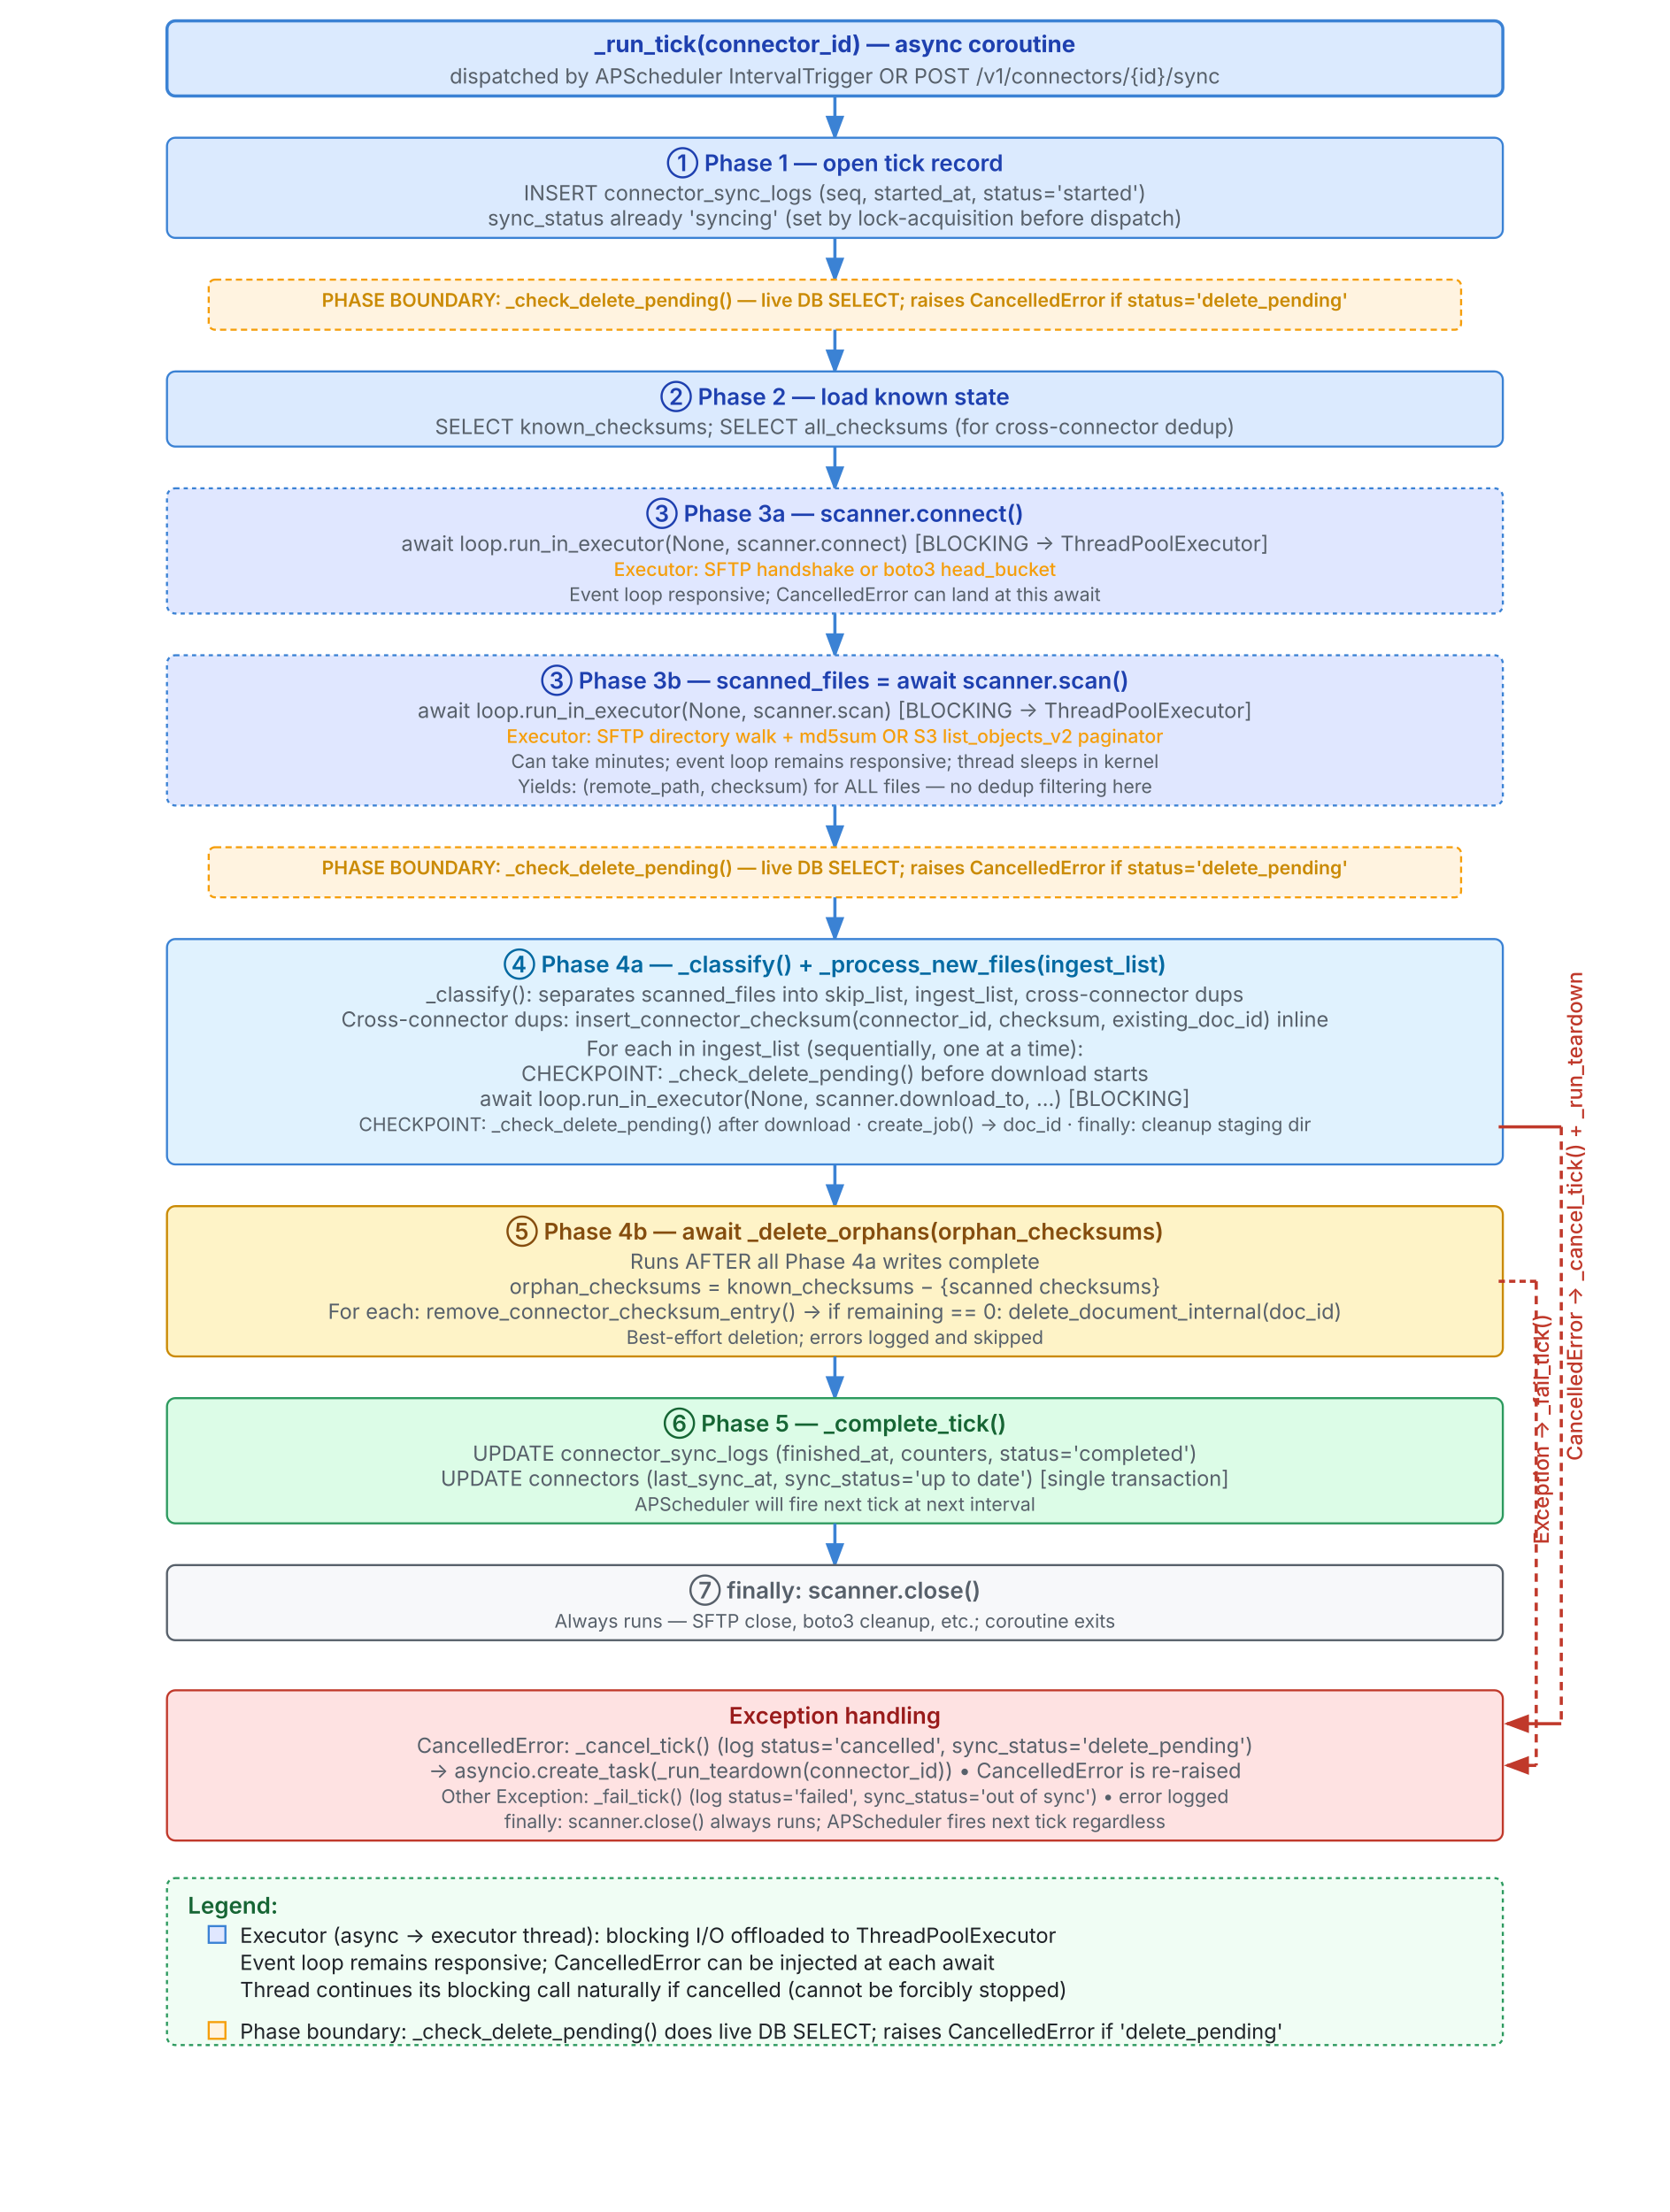
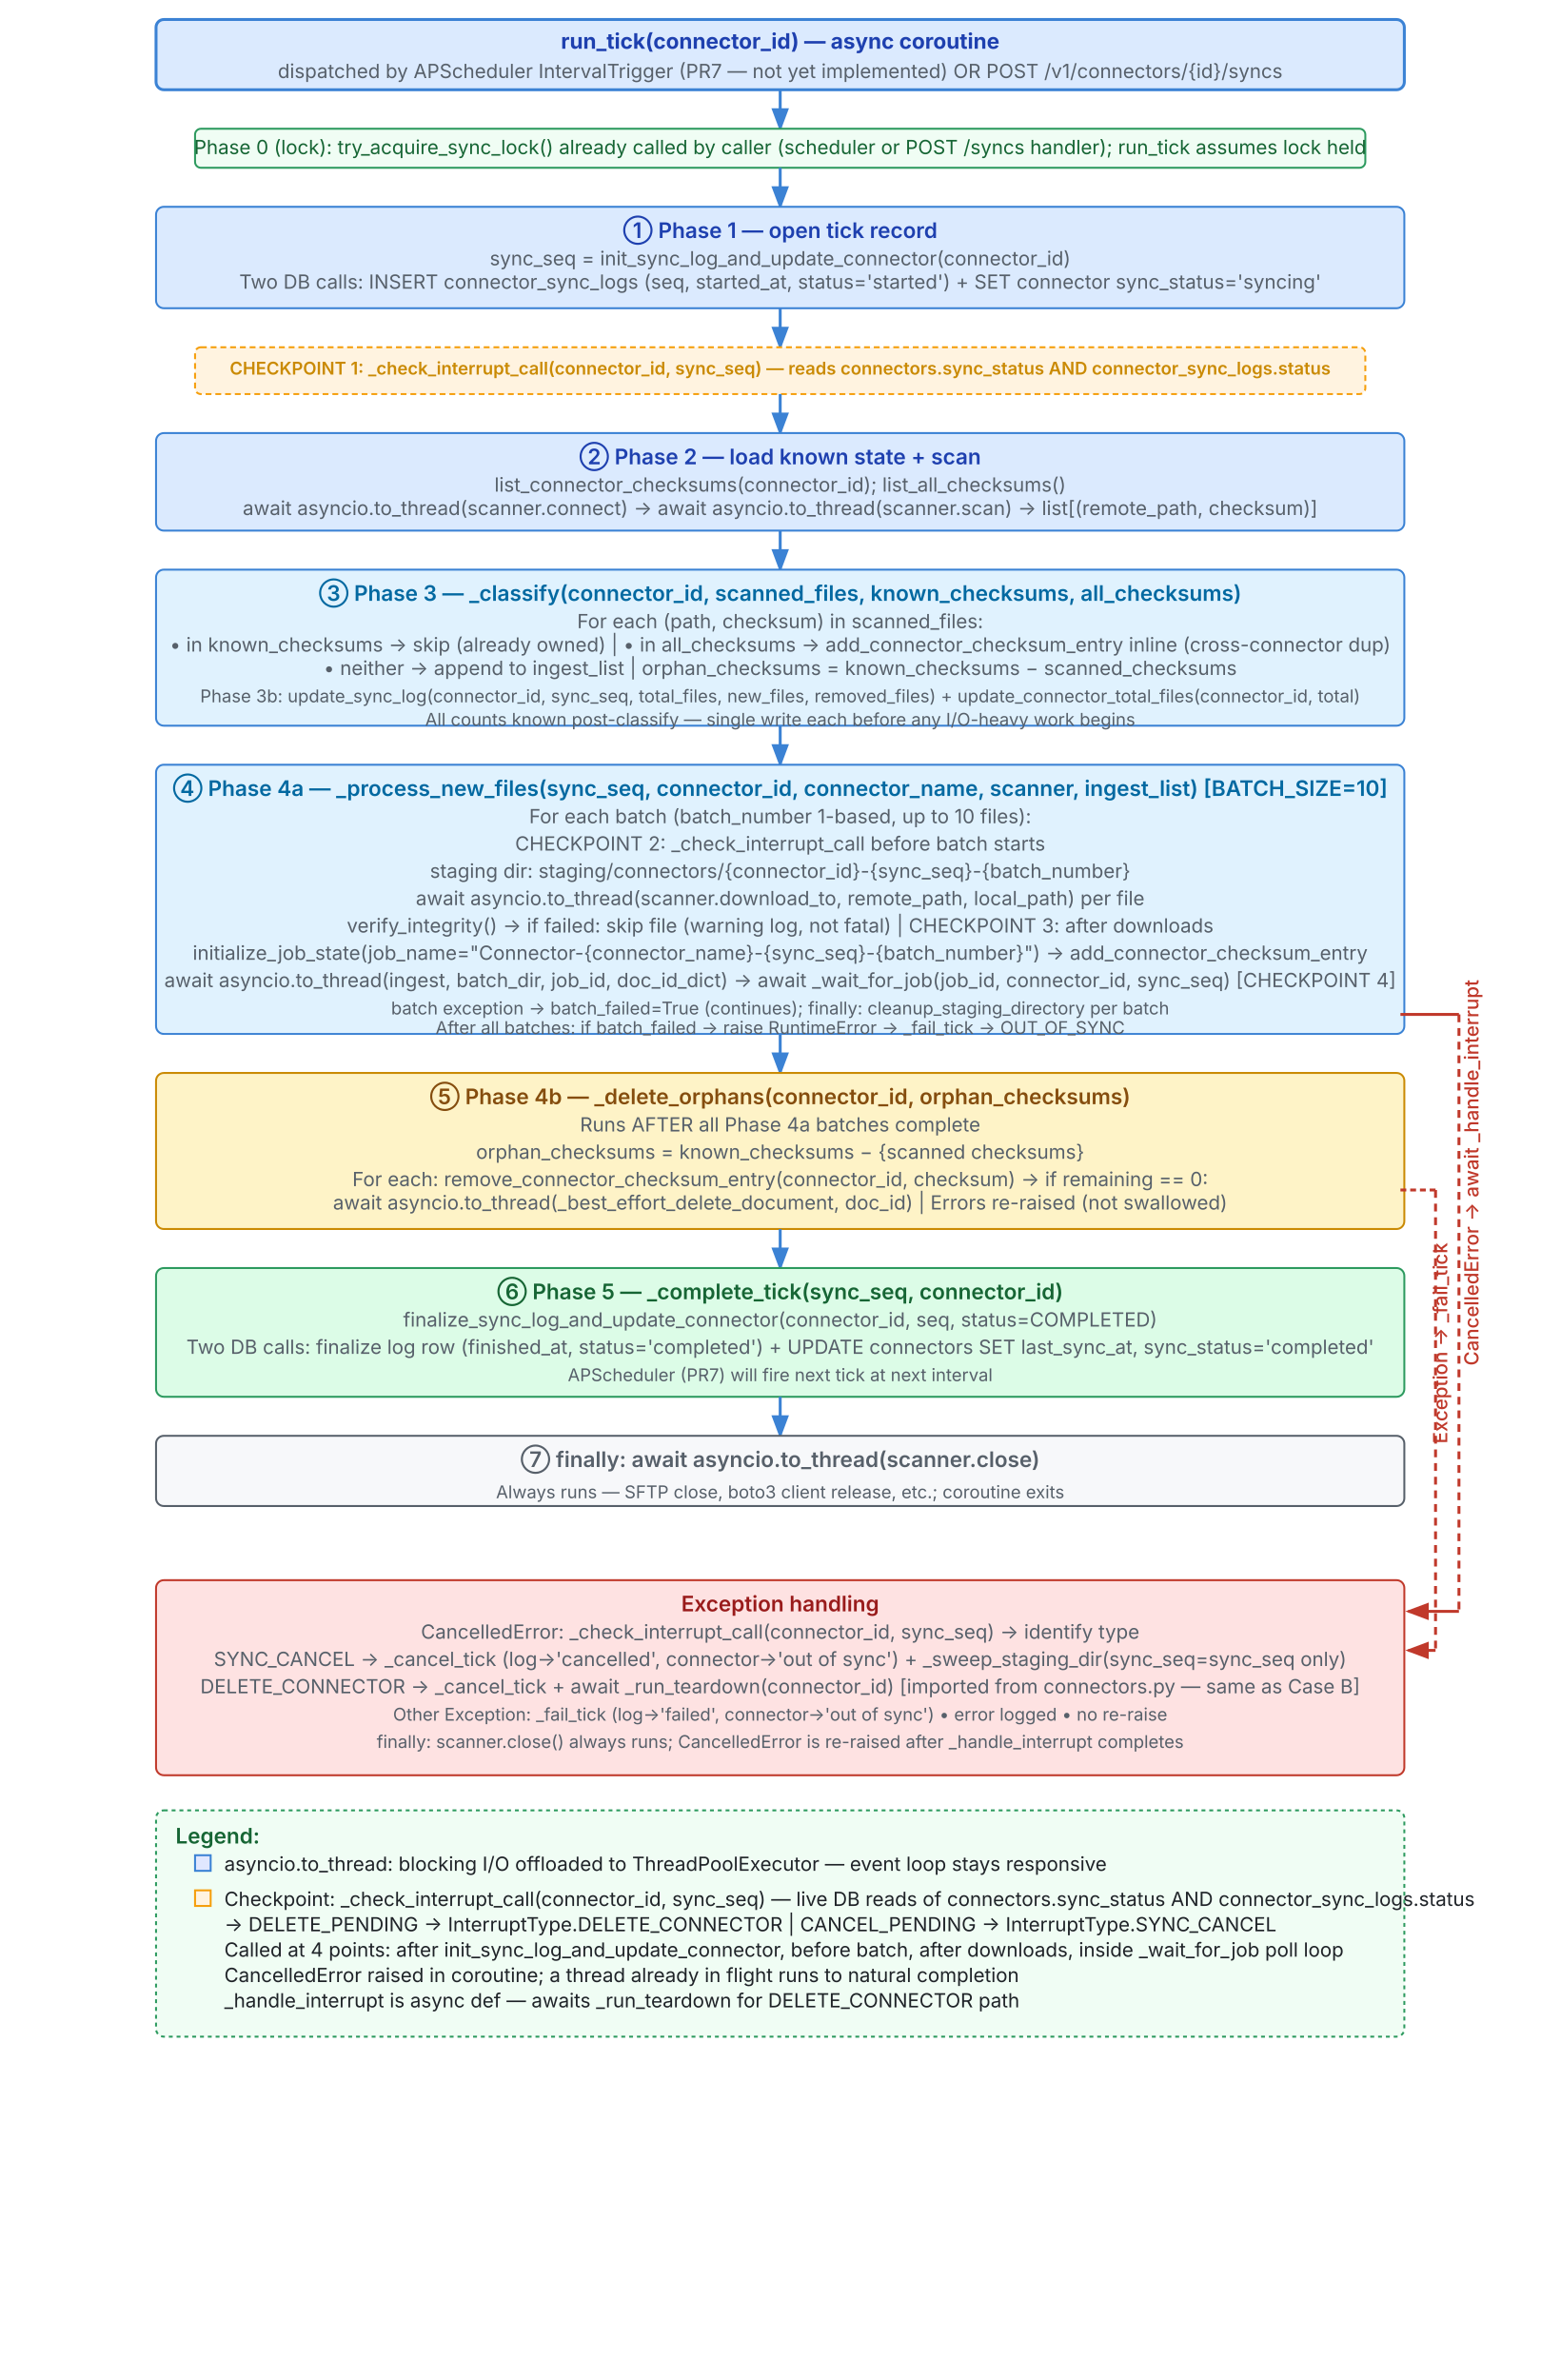
- <svg xmlns="http://www.w3.org/2000/svg" viewBox="0 0 800 1060" width="800" height="1060" font-family="-apple-system, Segoe UI, system-ui, sans-serif" font-size="11">
+ <svg xmlns="http://www.w3.org/2000/svg" viewBox="0 0 800 1220" width="800" height="1220" font-family="-apple-system, Segoe UI, system-ui, sans-serif" font-size="11">
  <defs>
    <marker id="sw-arr" markerWidth="8" markerHeight="8" refX="7" refY="3" orient="auto">
      <path d="M0,0 L0,6 L8,3 z" fill="#3b82d4" />
    </marker>
    <marker id="sw-arrg" markerWidth="8" markerHeight="8" refX="7" refY="3" orient="auto">
      <path d="M0,0 L0,6 L8,3 z" fill="#2d9a5f" />
    </marker>
    <marker id="sw-arrr" markerWidth="8" markerHeight="8" refX="7" refY="3" orient="auto">
      <path d="M0,0 L0,6 L8,3 z" fill="#c0392b" />
    </marker>
    <marker id="sw-arry" markerWidth="8" markerHeight="8" refX="7" refY="3" orient="auto">
      <path d="M0,0 L0,6 L8,3 z" fill="#f59e0b" />
    </marker>
  </defs>
  <rect x="80" y="10" width="640" height="36" rx="4" fill="#dbeafe" stroke="#3b82d4" stroke-width="1.5" />
-   <text x="400" y="25" text-anchor="middle" font-weight="700" fill="#1e40af">_run_tick(connector_id)  — async coroutine</text>
-   <text x="400" y="40" text-anchor="middle" font-size="10" fill="#57606a">dispatched by APScheduler IntervalTrigger  OR  POST /v1/connectors/{id}/sync</text>
+   <text x="400" y="25" text-anchor="middle" font-weight="700" fill="#1e40af">run_tick(connector_id)  — async coroutine</text>
+   <text x="400" y="40" text-anchor="middle" font-size="10" fill="#57606a">dispatched by APScheduler IntervalTrigger (PR7 — not yet implemented)  OR  POST /v1/connectors/{id}/syncs</text>
  <line x1="400" y1="46" x2="400" y2="66" stroke="#3b82d4" stroke-width="1.5" marker-end="url(#sw-arr)" />
-   <rect x="80" y="66" width="640" height="48" rx="4" fill="#dbeafe" stroke="#3b82d4" stroke-width="1" />
-   <text x="400" y="82" text-anchor="middle" fill="#1e40af" font-weight="600">① Phase 1 — open tick record</text>
-   <text x="400" y="96" text-anchor="middle" fill="#57606a" font-size="10">INSERT connector_sync_logs  (seq, started_at, status='started')</text>
-   <text x="400" y="108" text-anchor="middle" fill="#57606a" font-size="10">sync_status already 'syncing'  (set by lock-acquisition before dispatch)</text>
-   <line x1="400" y1="114" x2="400" y2="134" stroke="#3b82d4" stroke-width="1.5" marker-end="url(#sw-arr)" />
-   <rect x="100" y="134" width="600" height="24" rx="3" fill="#fff3e0" stroke="#f59e0b" stroke-width="1" stroke-dasharray="3,2" />
-   <text x="400" y="147" text-anchor="middle" fill="#ca8a04" font-size="9" font-weight="600">PHASE BOUNDARY: _check_delete_pending() — live DB SELECT; raises CancelledError if status='delete_pending'</text>
+   <rect x="100" y="66" width="600" height="20" rx="3" fill="#f0fdf4" stroke="#2d9a5f" stroke-width="1" />
+   <text x="400" y="79" text-anchor="middle" fill="#166534" font-size="10">Phase 0 (lock): try_acquire_sync_lock() already called by caller (scheduler or POST /syncs handler); run_tick assumes lock held</text>
+   <line x1="400" y1="86" x2="400" y2="106" stroke="#3b82d4" stroke-width="1.5" marker-end="url(#sw-arr)" />
+   <rect x="80" y="106" width="640" height="52" rx="4" fill="#dbeafe" stroke="#3b82d4" stroke-width="1" />
+   <text x="400" y="122" text-anchor="middle" fill="#1e40af" font-weight="600">① Phase 1 — open tick record</text>
+   <text x="400" y="136" text-anchor="middle" fill="#57606a" font-size="10">sync_seq = init_sync_log_and_update_connector(connector_id)</text>
+   <text x="400" y="148" text-anchor="middle" fill="#57606a" font-size="10">Two DB calls: INSERT connector_sync_logs (seq, started_at, status='started') + SET connector sync_status='syncing'</text>
  <line x1="400" y1="158" x2="400" y2="178" stroke="#3b82d4" stroke-width="1.5" marker-end="url(#sw-arr)" />
-   <rect x="80" y="178" width="640" height="36" rx="4" fill="#dbeafe" stroke="#3b82d4" stroke-width="1" />
-   <text x="400" y="194" text-anchor="middle" fill="#1e40af" font-weight="600">② Phase 2 — load known state</text>
-   <text x="400" y="208" text-anchor="middle" fill="#57606a" font-size="10">SELECT known_checksums; SELECT all_checksums (for cross-connector dedup)</text>
-   <line x1="400" y1="214" x2="400" y2="234" stroke="#3b82d4" stroke-width="1.5" marker-end="url(#sw-arr)" />
-   <rect x="80" y="234" width="640" height="60" rx="4" fill="#e0e7ff" stroke="#3b82d4" stroke-width="1" stroke-dasharray="2,2" />
-   <text x="400" y="250" text-anchor="middle" fill="#1e40af" font-weight="600">③ Phase 3a — scanner.connect()</text>
-   <text x="400" y="264" text-anchor="middle" fill="#57606a" font-size="10">await loop.run_in_executor(None, scanner.connect)  [BLOCKING → ThreadPoolExecutor]</text>
-   <text x="400" y="276" text-anchor="middle" fill="#f59e0b" font-size="9" font-weight="500">Executor: SFTP handshake or boto3 head_bucket</text>
-   <text x="400" y="288" text-anchor="middle" fill="#57606a" font-size="9">Event loop responsive; CancelledError can land at this await</text>
-   <line x1="400" y1="294" x2="400" y2="314" stroke="#3b82d4" stroke-width="1.5" marker-end="url(#sw-arr)" />
-   <rect x="80" y="314" width="640" height="72" rx="4" fill="#e0e7ff" stroke="#3b82d4" stroke-width="1" stroke-dasharray="2,2" />
-   <text x="400" y="330" text-anchor="middle" fill="#1e40af" font-weight="600">③ Phase 3b — scanned_files = await scanner.scan()</text>
-   <text x="400" y="344" text-anchor="middle" fill="#57606a" font-size="10">await loop.run_in_executor(None, scanner.scan)  [BLOCKING → ThreadPoolExecutor]</text>
-   <text x="400" y="356" text-anchor="middle" fill="#f59e0b" font-size="9" font-weight="500">Executor: SFTP directory walk + md5sum  OR  S3 list_objects_v2 paginator</text>
-   <text x="400" y="368" text-anchor="middle" fill="#57606a" font-size="9">Can take minutes; event loop remains responsive; thread sleeps in kernel</text>
-   <text x="400" y="380" text-anchor="middle" fill="#57606a" font-size="9">Yields: (remote_path, checksum) for ALL files — no dedup filtering here</text>
-   <line x1="400" y1="386" x2="400" y2="406" stroke="#3b82d4" stroke-width="1.5" marker-end="url(#sw-arr)" />
-   <rect x="100" y="406" width="600" height="24" rx="3" fill="#fff3e0" stroke="#f59e0b" stroke-width="1" stroke-dasharray="3,2" />
-   <text x="400" y="419" text-anchor="middle" fill="#ca8a04" font-size="9" font-weight="600">PHASE BOUNDARY: _check_delete_pending() — live DB SELECT; raises CancelledError if status='delete_pending'</text>
-   <line x1="400" y1="430" x2="400" y2="450" stroke="#3b82d4" stroke-width="1.5" marker-end="url(#sw-arr)" />
-   <rect x="80" y="450" width="640" height="108" rx="4" fill="#e0f2fe" stroke="#3b82d4" stroke-width="1" />
-   <text x="400" y="466" text-anchor="middle" fill="#0369a1" font-weight="600">④ Phase 4a — _classify() + _process_new_files(ingest_list)</text>
-   <text x="400" y="480" text-anchor="middle" fill="#57606a" font-size="10">_classify(): separates scanned_files into skip_list, ingest_list, cross-connector dups</text>
-   <text x="400" y="492" text-anchor="middle" fill="#57606a" font-size="10">Cross-connector dups: insert_connector_checksum(connector_id, checksum, existing_doc_id) inline</text>
-   <text x="400" y="506" text-anchor="middle" fill="#57606a" font-size="10">For each in ingest_list (sequentially, one at a time):</text>
-   <text x="400" y="518" text-anchor="middle" fill="#57606a" font-size="10">  CHECKPOINT: _check_delete_pending() before download starts</text>
-   <text x="400" y="530" text-anchor="middle" fill="#57606a" font-size="10">  await loop.run_in_executor(None, scanner.download_to, ...)  [BLOCKING]</text>
-   <text x="400" y="542" text-anchor="middle" fill="#57606a" font-size="9">  CHECKPOINT: _check_delete_pending() after download · create_job() → doc_id · finally: cleanup staging dir</text>
-   <line x1="400" y1="558" x2="400" y2="578" stroke="#3b82d4" stroke-width="1.5" marker-end="url(#sw-arr)" />
-   <rect x="80" y="578" width="640" height="72" rx="4" fill="#fef3c7" stroke="#ca8a04" stroke-width="1" />
-   <text x="400" y="594" text-anchor="middle" fill="#854d0e" font-weight="600">⑤ Phase 4b — await _delete_orphans(orphan_checksums)</text>
-   <text x="400" y="608" text-anchor="middle" fill="#57606a" font-size="10">Runs AFTER all Phase 4a writes complete</text>
-   <text x="400" y="620" text-anchor="middle" fill="#57606a" font-size="10">orphan_checksums = known_checksums − {scanned checksums}</text>
-   <text x="400" y="632" text-anchor="middle" fill="#57606a" font-size="10">For each: remove_connector_checksum_entry() → if remaining == 0: delete_document_internal(doc_id)</text>
-   <text x="400" y="644" text-anchor="middle" fill="#57606a" font-size="9">Best-effort deletion; errors logged and skipped</text>
-   <line x1="400" y1="650" x2="400" y2="670" stroke="#3b82d4" stroke-width="1.5" marker-end="url(#sw-arr)" />
-   <rect x="80" y="670" width="640" height="60" rx="4" fill="#dcfce7" stroke="#2d9a5f" stroke-width="1" />
-   <text x="400" y="686" text-anchor="middle" fill="#166534" font-weight="600">⑥ Phase 5 — _complete_tick()</text>
-   <text x="400" y="700" text-anchor="middle" fill="#57606a" font-size="10">UPDATE connector_sync_logs (finished_at, counters, status='completed')</text>
-   <text x="400" y="712" text-anchor="middle" fill="#57606a" font-size="10">UPDATE connectors (last_sync_at, sync_status='up to date')  [single transaction]</text>
-   <text x="400" y="724" text-anchor="middle" fill="#57606a" font-size="9">APScheduler will fire next tick at next interval</text>
-   <line x1="400" y1="730" x2="400" y2="750" stroke="#3b82d4" stroke-width="1.5" marker-end="url(#sw-arr)" />
-   <rect x="80" y="750" width="640" height="36" rx="4" fill="#f7f8fa" stroke="#57606a" stroke-width="1" />
-   <text x="400" y="766" text-anchor="middle" fill="#57606a" font-weight="600">⑦ finally:  scanner.close()</text>
-   <text x="400" y="780" text-anchor="middle" fill="#57606a" font-size="9">Always runs — SFTP close, boto3 cleanup, etc.; coroutine exits</text>
-   <line x1="718" y1="540" x2="748" y2="540" stroke="#c0392b" stroke-width="1.5" />
-   <line x1="748" y1="540" x2="748" y2="826" stroke="#c0392b" stroke-width="1.5" stroke-dasharray="4,3" />
+   <rect x="100" y="178" width="600" height="24" rx="3" fill="#fff3e0" stroke="#f59e0b" stroke-width="1" stroke-dasharray="3,2" />
+   <text x="400" y="192" text-anchor="middle" fill="#ca8a04" font-size="9" font-weight="600">CHECKPOINT 1: _check_interrupt_call(connector_id, sync_seq) — reads connectors.sync_status AND connector_sync_logs.status</text>
+   <line x1="400" y1="202" x2="400" y2="222" stroke="#3b82d4" stroke-width="1.5" marker-end="url(#sw-arr)" />
+   <rect x="80" y="222" width="640" height="50" rx="4" fill="#dbeafe" stroke="#3b82d4" stroke-width="1" />
+   <text x="400" y="238" text-anchor="middle" fill="#1e40af" font-weight="600">② Phase 2 — load known state + scan</text>
+   <text x="400" y="252" text-anchor="middle" fill="#57606a" font-size="10">list_connector_checksums(connector_id); list_all_checksums()</text>
+   <text x="400" y="264" text-anchor="middle" fill="#57606a" font-size="10">await asyncio.to_thread(scanner.connect)  →  await asyncio.to_thread(scanner.scan)  →  list[(remote_path, checksum)]</text>
+   <line x1="400" y1="272" x2="400" y2="292" stroke="#3b82d4" stroke-width="1.5" marker-end="url(#sw-arr)" />
+   <rect x="80" y="292" width="640" height="80" rx="4" fill="#e0f2fe" stroke="#3b82d4" stroke-width="1" />
+   <text x="400" y="308" text-anchor="middle" fill="#0369a1" font-weight="600">③ Phase 3 — _classify(connector_id, scanned_files, known_checksums, all_checksums)</text>
+   <text x="400" y="322" text-anchor="middle" fill="#57606a" font-size="10">For each (path, checksum) in scanned_files:</text>
+   <text x="400" y="334" text-anchor="middle" fill="#57606a" font-size="10">  • in known_checksums → skip (already owned)  |  • in all_checksums → add_connector_checksum_entry inline (cross-connector dup)</text>
+   <text x="400" y="346" text-anchor="middle" fill="#57606a" font-size="10">  • neither → append to ingest_list  |  orphan_checksums = known_checksums − scanned_checksums</text>
+   <text x="400" y="360" text-anchor="middle" fill="#57606a" font-size="9">Phase 3b: update_sync_log(connector_id, sync_seq, total_files, new_files, removed_files) + update_connector_total_files(connector_id, total)</text>
+   <text x="400" y="372" text-anchor="middle" fill="#57606a" font-size="9">All counts known post-classify — single write each before any I/O-heavy work begins</text>
+   <line x1="400" y1="372" x2="400" y2="392" stroke="#3b82d4" stroke-width="1.5" marker-end="url(#sw-arr)" />
+   <rect x="80" y="392" width="640" height="138" rx="4" fill="#e0f2fe" stroke="#3b82d4" stroke-width="1" />
+   <text x="400" y="408" text-anchor="middle" fill="#0369a1" font-weight="600">④ Phase 4a — _process_new_files(sync_seq, connector_id, connector_name, scanner, ingest_list)  [BATCH_SIZE=10]</text>
+   <text x="400" y="422" text-anchor="middle" fill="#57606a" font-size="10">For each batch (batch_number 1-based, up to 10 files):</text>
+   <text x="400" y="436" text-anchor="middle" fill="#57606a" font-size="10">  CHECKPOINT 2: _check_interrupt_call before batch starts</text>
+   <text x="400" y="450" text-anchor="middle" fill="#57606a" font-size="10">  staging dir: staging/connectors/{connector_id}-{sync_seq}-{batch_number}</text>
+   <text x="400" y="464" text-anchor="middle" fill="#57606a" font-size="10">  await asyncio.to_thread(scanner.download_to, remote_path, local_path)  per file</text>
+   <text x="400" y="478" text-anchor="middle" fill="#57606a" font-size="10">  verify_integrity() → if failed: skip file (warning log, not fatal)  |  CHECKPOINT 3: after downloads</text>
+   <text x="400" y="492" text-anchor="middle" fill="#57606a" font-size="10">  initialize_job_state(job_name="Connector-{connector_name}-{sync_seq}-{batch_number}") → add_connector_checksum_entry</text>
+   <text x="400" y="506" text-anchor="middle" fill="#57606a" font-size="10">  await asyncio.to_thread(ingest, batch_dir, job_id, doc_id_dict) → await _wait_for_job(job_id, connector_id, sync_seq)  [CHECKPOINT 4]</text>
+   <text x="400" y="520" text-anchor="middle" fill="#57606a" font-size="9">  batch exception → batch_failed=True (continues); finally: cleanup_staging_directory per batch</text>
+   <text x="400" y="530" text-anchor="middle" fill="#57606a" font-size="9">  After all batches: if batch_failed → raise RuntimeError → _fail_tick → OUT_OF_SYNC</text>
+   <line x1="400" y1="530" x2="400" y2="550" stroke="#3b82d4" stroke-width="1.5" marker-end="url(#sw-arr)" />
+   <rect x="80" y="550" width="640" height="80" rx="4" fill="#fef3c7" stroke="#ca8a04" stroke-width="1" />
+   <text x="400" y="566" text-anchor="middle" fill="#854d0e" font-weight="600">⑤ Phase 4b — _delete_orphans(connector_id, orphan_checksums)</text>
+   <text x="400" y="580" text-anchor="middle" fill="#57606a" font-size="10">Runs AFTER all Phase 4a batches complete</text>
+   <text x="400" y="594" text-anchor="middle" fill="#57606a" font-size="10">orphan_checksums = known_checksums − {scanned checksums}</text>
+   <text x="400" y="608" text-anchor="middle" fill="#57606a" font-size="10">For each: remove_connector_checksum_entry(connector_id, checksum) → if remaining == 0:</text>
+   <text x="400" y="620" text-anchor="middle" fill="#57606a" font-size="10">  await asyncio.to_thread(_best_effort_delete_document, doc_id)  |  Errors re-raised (not swallowed)</text>
+   <line x1="400" y1="630" x2="400" y2="650" stroke="#3b82d4" stroke-width="1.5" marker-end="url(#sw-arr)" />
+   <rect x="80" y="650" width="640" height="66" rx="4" fill="#dcfce7" stroke="#2d9a5f" stroke-width="1" />
+   <text x="400" y="666" text-anchor="middle" fill="#166534" font-weight="600">⑥ Phase 5 — _complete_tick(sync_seq, connector_id)</text>
+   <text x="400" y="680" text-anchor="middle" fill="#57606a" font-size="10">finalize_sync_log_and_update_connector(connector_id, seq, status=COMPLETED)</text>
+   <text x="400" y="694" text-anchor="middle" fill="#57606a" font-size="10">Two DB calls: finalize log row (finished_at, status='completed') + UPDATE connectors SET last_sync_at, sync_status='completed'</text>
+   <text x="400" y="708" text-anchor="middle" fill="#57606a" font-size="9">APScheduler (PR7) will fire next tick at next interval</text>
+   <line x1="400" y1="716" x2="400" y2="736" stroke="#3b82d4" stroke-width="1.5" marker-end="url(#sw-arr)" />
+   <rect x="80" y="736" width="640" height="36" rx="4" fill="#f7f8fa" stroke="#57606a" stroke-width="1" />
+   <text x="400" y="752" text-anchor="middle" fill="#57606a" font-weight="600">⑦ finally:  await asyncio.to_thread(scanner.close)</text>
+   <text x="400" y="768" text-anchor="middle" fill="#57606a" font-size="9">Always runs — SFTP close, boto3 client release, etc.; coroutine exits</text>
+   <line x1="718" y1="520" x2="748" y2="520" stroke="#c0392b" stroke-width="1.5" />
+   <line x1="748" y1="520" x2="748" y2="826" stroke="#c0392b" stroke-width="1.5" stroke-dasharray="4,3" />
  <line x1="748" y1="826" x2="722" y2="826" stroke="#c0392b" stroke-width="1.5" marker-end="url(#sw-arrr)" />
-   <text x="758" y="700" font-size="10" fill="#c0392b" font-weight="500" transform="rotate(-90,758,700)">CancelledError → _cancel_tick() + _run_teardown</text>
-   <line x1="718" y1="614" x2="736" y2="614" stroke="#c0392b" stroke-width="1.5" stroke-dasharray="3,2" />
-   <line x1="736" y1="614" x2="736" y2="846" stroke="#c0392b" stroke-width="1.5" stroke-dasharray="4,3" />
+   <text x="758" y="700" font-size="10" fill="#c0392b" font-weight="500" transform="rotate(-90,758,700)">CancelledError → await _handle_interrupt</text>
+   <line x1="718" y1="610" x2="736" y2="610" stroke="#c0392b" stroke-width="1.5" stroke-dasharray="3,2" />
+   <line x1="736" y1="610" x2="736" y2="846" stroke="#c0392b" stroke-width="1.5" stroke-dasharray="4,3" />
  <line x1="736" y1="846" x2="722" y2="846" stroke="#c0392b" stroke-width="1.5" marker-end="url(#sw-arrr)" />
-   <text x="742" y="740" font-size="10" fill="#c0392b" font-weight="500" transform="rotate(-90,742,740)">Exception → _fail_tick()</text>
-   <rect x="80" y="810" width="640" height="72" rx="4" fill="#fee2e2" stroke="#c0392b" stroke-width="1" />
+   <text x="742" y="740" font-size="10" fill="#c0392b" font-weight="500" transform="rotate(-90,742,740)">Exception → _fail_tick</text>
+   <rect x="80" y="810" width="640" height="100" rx="4" fill="#fee2e2" stroke="#c0392b" stroke-width="1" />
  <text x="400" y="826" text-anchor="middle" fill="#991b1b" font-weight="600">Exception handling</text>
-   <text x="400" y="840" text-anchor="middle" fill="#57606a" font-size="10">CancelledError: _cancel_tick() (log status='cancelled', sync_status='delete_pending')</text>
-   <text x="400" y="852" text-anchor="middle" fill="#57606a" font-size="10">→ asyncio.create_task(_run_teardown(connector_id))  •  CancelledError is re-raised</text>
-   <text x="400" y="864" text-anchor="middle" fill="#57606a" font-size="9">Other Exception: _fail_tick() (log status='failed', sync_status='out of sync')  •  error logged</text>
-   <text x="400" y="876" text-anchor="middle" fill="#57606a" font-size="9">finally: scanner.close() always runs; APScheduler fires next tick regardless</text>
-   <rect x="80" y="900" width="640" height="80" rx="4" fill="#f0fdf4" stroke="#2d9a5f" stroke-width="1" stroke-dasharray="2,2" />
-   <text x="90" y="917" font-weight="600" fill="#166534">Legend:</text>
-   <rect x="100" y="923" width="8" height="8" fill="#e0e7ff" stroke="#3b82d4" />
-   <text x="115" y="931" font-size="10" fill="#1f2328">Executor (async → executor thread): blocking I/O offloaded to ThreadPoolExecutor</text>
-   <text x="115" y="944" font-size="10" fill="#1f2328">Event loop remains responsive; CancelledError can be injected at each await</text>
-   <text x="115" y="957" font-size="10" fill="#1f2328">Thread continues its blocking call naturally if cancelled (cannot be forcibly stopped)</text>
+   <text x="400" y="840" text-anchor="middle" fill="#57606a" font-size="10">CancelledError: _check_interrupt_call(connector_id, sync_seq) → identify type</text>
+   <text x="400" y="854" text-anchor="middle" fill="#57606a" font-size="10">  SYNC_CANCEL → _cancel_tick (log→'cancelled', connector→'out of sync') + _sweep_staging_dir(sync_seq=sync_seq only)</text>
+   <text x="400" y="868" text-anchor="middle" fill="#57606a" font-size="10">  DELETE_CONNECTOR → _cancel_tick + await _run_teardown(connector_id)  [imported from connectors.py — same as Case B]</text>
+   <text x="400" y="882" text-anchor="middle" fill="#57606a" font-size="9">Other Exception: _fail_tick (log→'failed', connector→'out of sync') • error logged • no re-raise</text>
+   <text x="400" y="896" text-anchor="middle" fill="#57606a" font-size="9">finally: scanner.close() always runs; CancelledError is re-raised after _handle_interrupt completes</text>
+   <rect x="80" y="928" width="640" height="116" rx="4" fill="#f0fdf4" stroke="#2d9a5f" stroke-width="1" stroke-dasharray="2,2" />
+   <text x="90" y="945" font-weight="600" fill="#166534">Legend:</text>
+   <rect x="100" y="951" width="8" height="8" fill="#e0e7ff" stroke="#3b82d4" />
+   <text x="115" y="959" font-size="10" fill="#1f2328">asyncio.to_thread: blocking I/O offloaded to ThreadPoolExecutor — event loop stays responsive</text>
  <rect x="100" y="969" width="8" height="8" fill="#fff3e0" stroke="#f59e0b" />
-   <text x="115" y="977" font-size="10" fill="#1f2328">Phase boundary: _check_delete_pending() does live DB SELECT; raises CancelledError if 'delete_pending'</text>
+   <text x="115" y="977" font-size="10" fill="#1f2328">Checkpoint: _check_interrupt_call(connector_id, sync_seq) — live DB reads of connectors.sync_status AND connector_sync_logs.status</text>
+   <text x="115" y="990" font-size="10" fill="#1f2328">  → DELETE_PENDING → InterruptType.DELETE_CONNECTOR  |  CANCEL_PENDING → InterruptType.SYNC_CANCEL</text>
+   <text x="115" y="1003" font-size="10" fill="#1f2328">  Called at 4 points: after init_sync_log_and_update_connector, before batch, after downloads, inside _wait_for_job poll loop</text>
+   <text x="115" y="1016" font-size="10" fill="#1f2328">  CancelledError raised in coroutine; a thread already in flight runs to natural completion</text>
+   <text x="115" y="1029" font-size="10" fill="#1f2328">  _handle_interrupt is async def — awaits _run_teardown for DELETE_CONNECTOR path</text>
</svg>
